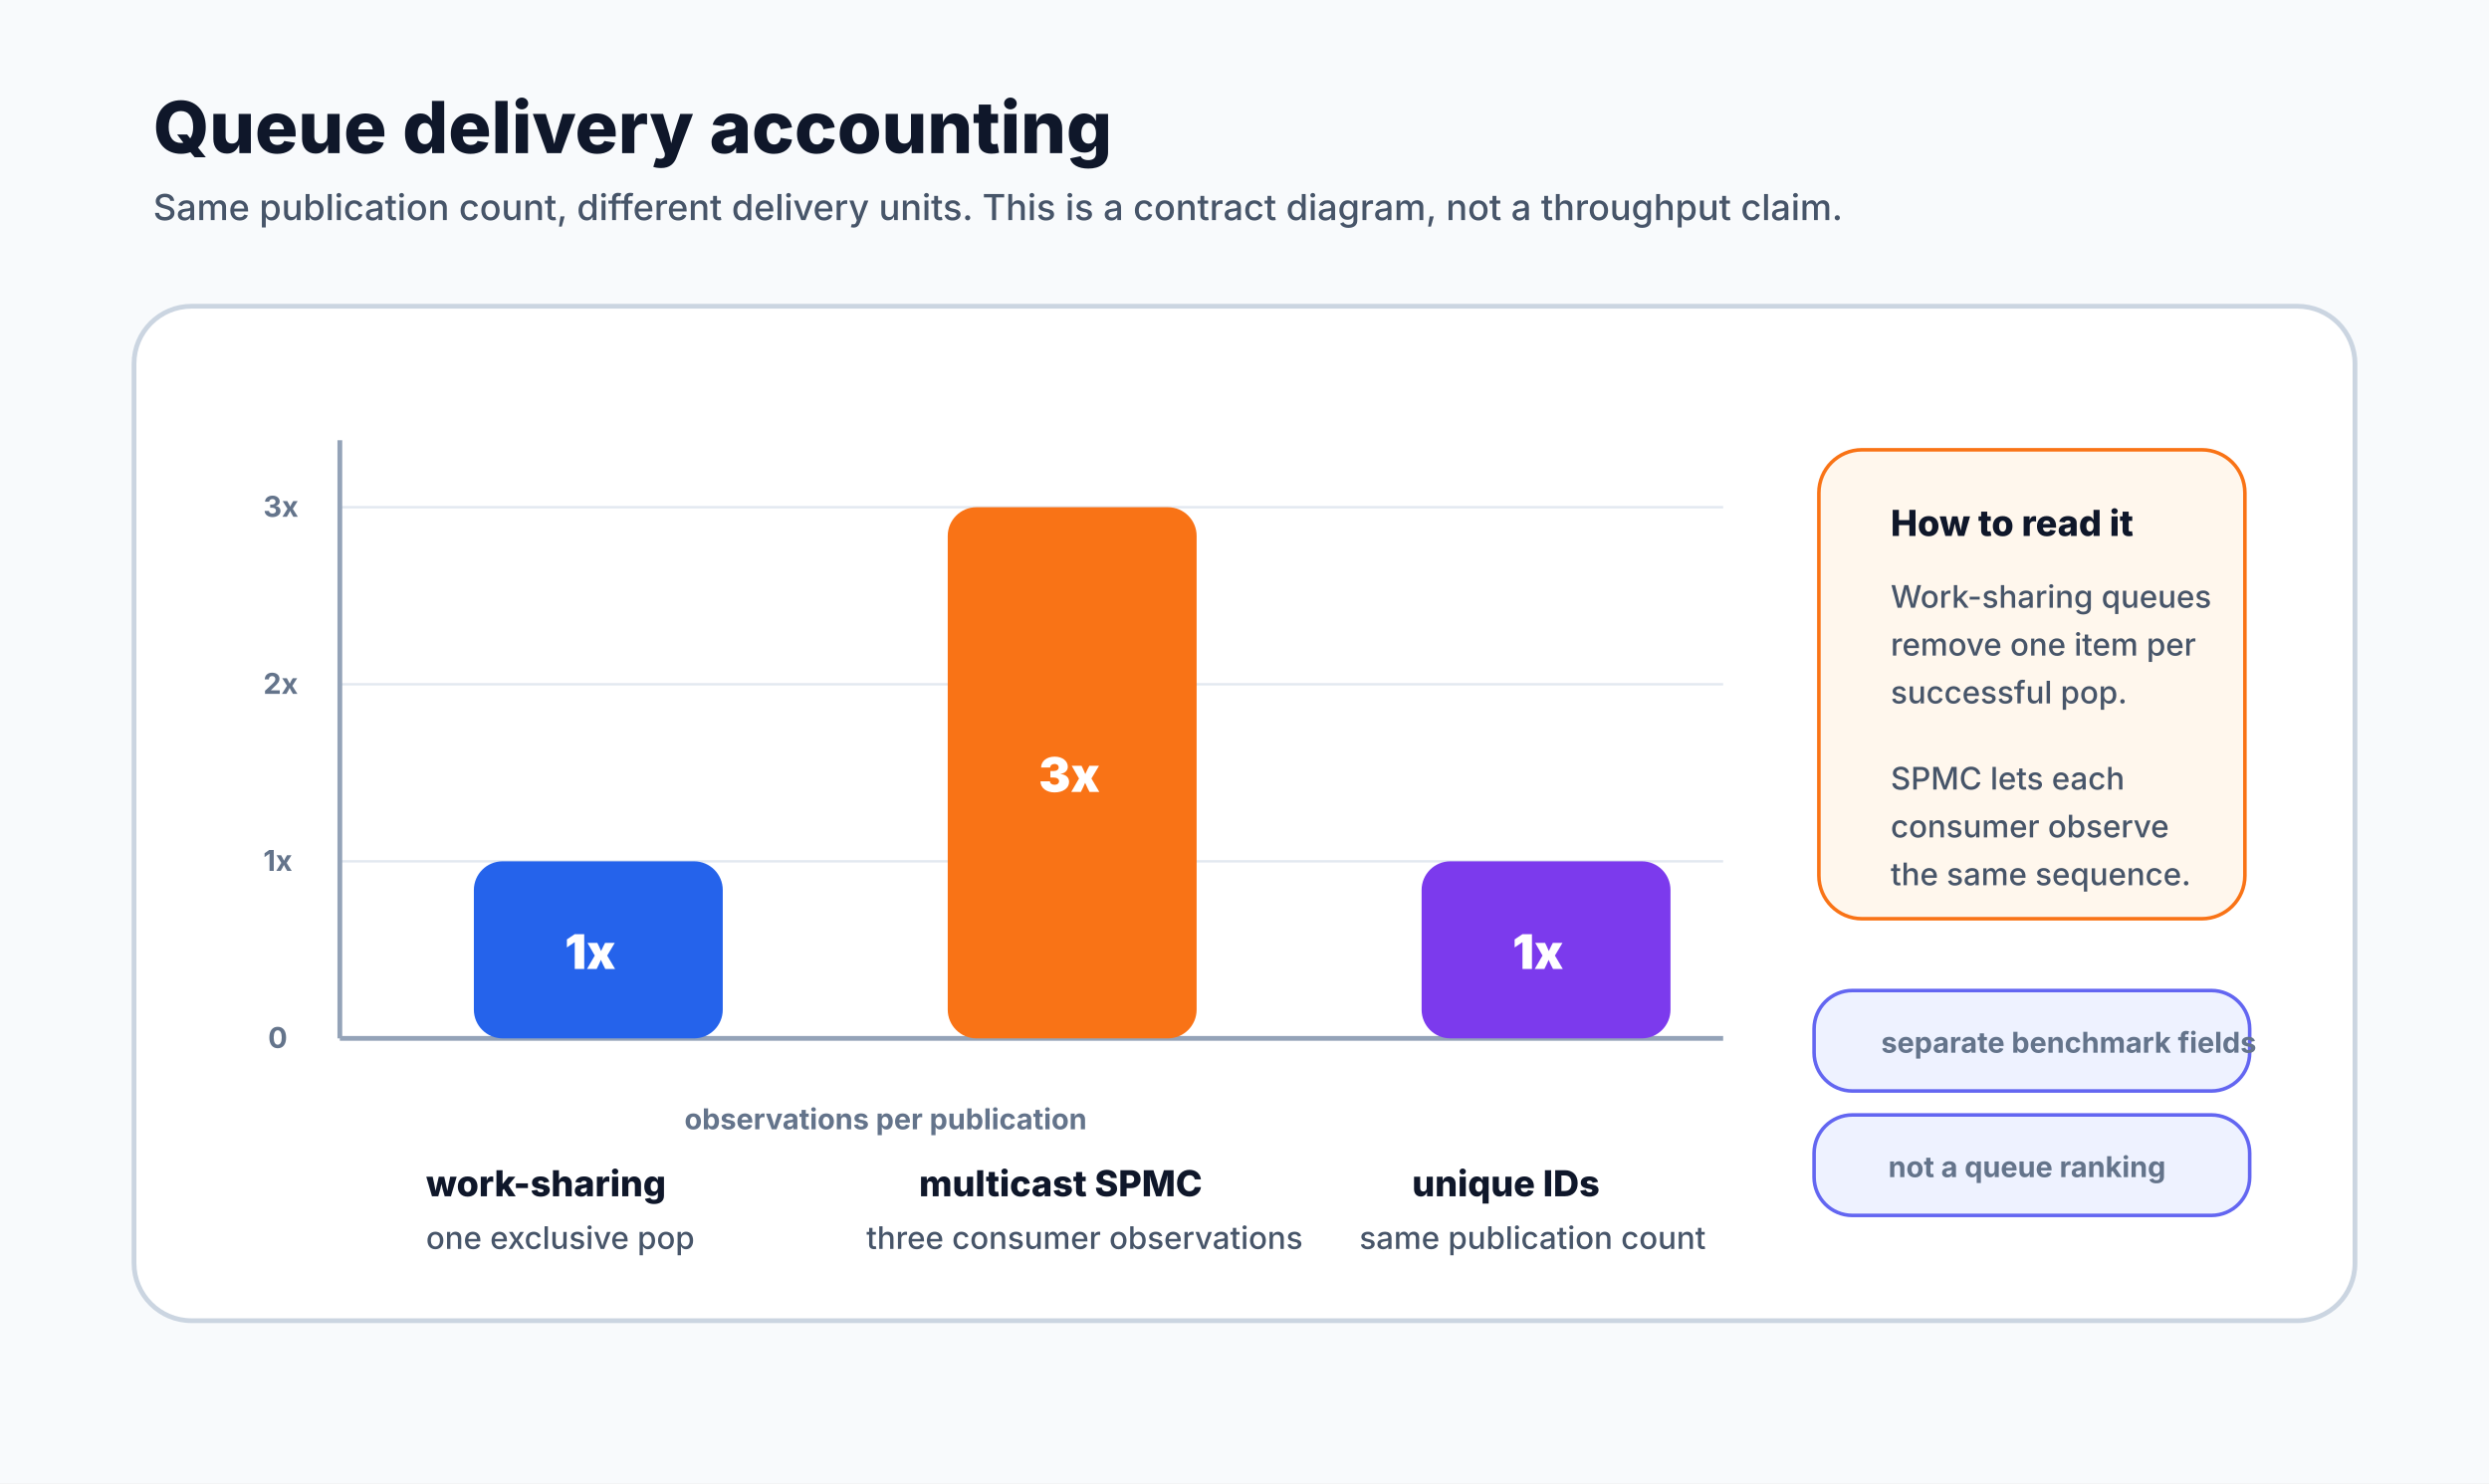
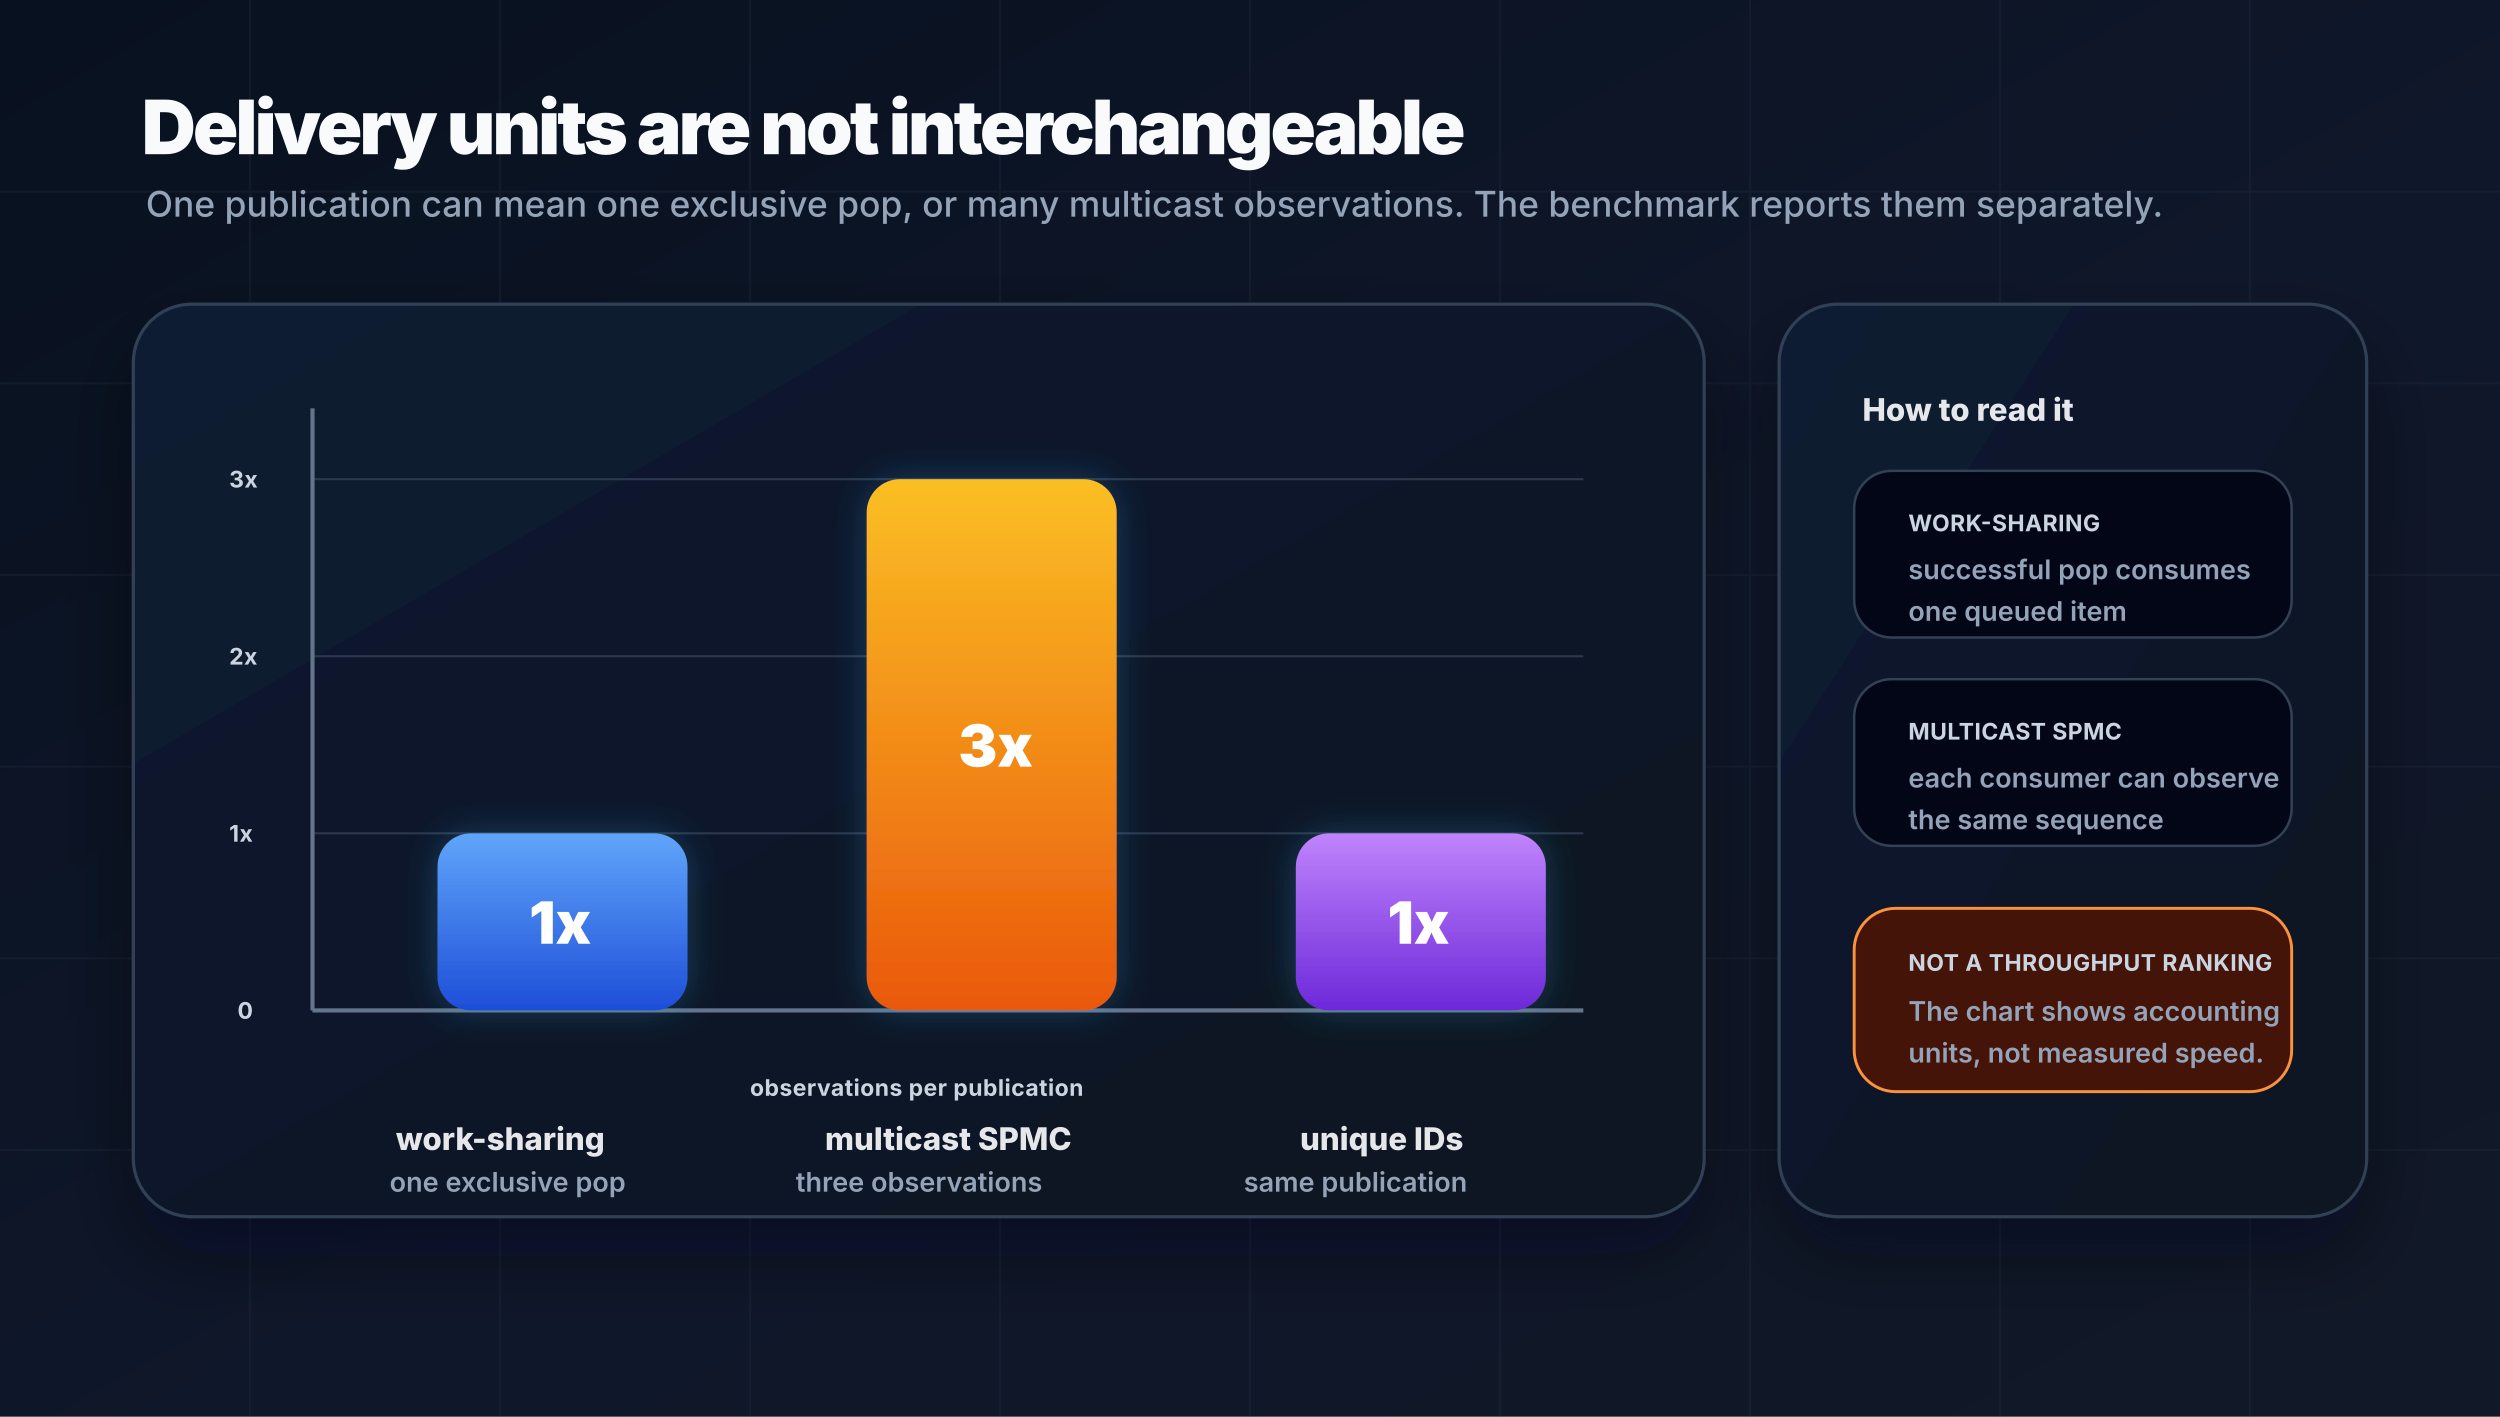
- <svg xmlns="http://www.w3.org/2000/svg" width="1040" height="620" viewBox="0 0 1040 620" role="img" aria-labelledby="title desc">
+ <svg xmlns="http://www.w3.org/2000/svg" width="1200" height="680" viewBox="0 0 1200 680" role="img" aria-labelledby="title desc">
  <defs>
+     <linearGradient id="page-bg" x1="0" y1="0" x2="1" y2="1">
+       <stop offset="0%" stop-color="#08111f" />
+       <stop offset="55%" stop-color="#0f172a" />
+       <stop offset="100%" stop-color="#111827" />
+     </linearGradient>
+     <linearGradient id="panel-bg" x1="0" y1="0" x2="1" y2="1">
+       <stop offset="0%" stop-color="#111c31" />
+       <stop offset="100%" stop-color="#0b1220" />
+     </linearGradient>
+     <linearGradient id="bar-blue" x1="0" y1="1" x2="0" y2="0">
+       <stop offset="0%" stop-color="#1d4ed8" />
+       <stop offset="100%" stop-color="#60a5fa" />
+     </linearGradient>
+     <linearGradient id="bar-orange" x1="0" y1="1" x2="0" y2="0">
+       <stop offset="0%" stop-color="#ea580c" />
+       <stop offset="100%" stop-color="#fbbf24" />
+     </linearGradient>
+     <linearGradient id="bar-violet" x1="0" y1="1" x2="0" y2="0">
+       <stop offset="0%" stop-color="#6d28d9" />
+       <stop offset="100%" stop-color="#c084fc" />
+     </linearGradient>
+     <filter id="soft-shadow" x="-20%" y="-20%" width="140%" height="140%">
+       <feDropShadow dx="0" dy="18" stdDeviation="18" flood-color="#020617" flood-opacity="0.42" />
+     </filter>
+     <filter id="bar-glow" x="-35%" y="-35%" width="170%" height="170%">
+       <feDropShadow dx="0" dy="0" stdDeviation="9" flood-color="#38bdf8" flood-opacity="0.24" />
+     </filter>
    <style>
      text { font-family: Inter, Arial, Helvetica, sans-serif; }
-       .bg { fill: #f8fafc; }
-       .card { fill: #ffffff; stroke: #cbd5e1; stroke-width: 2; }
-       .title { fill: #0f172a; font-size: 30px; font-weight: 800; }
-       .subtitle { fill: #475569; font-size: 15px; font-weight: 500; }
-       .axis { stroke: #94a3b8; stroke-width: 2; }
-       .grid { stroke: #e2e8f0; stroke-width: 1; }
-       .bar-work { fill: #2563eb; }
-       .bar-spmc { fill: #f97316; }
-       .bar-unique { fill: #7c3aed; }
-       .label { fill: #0f172a; font-size: 15px; font-weight: 800; }
-       .body { fill: #475569; font-size: 13px; font-weight: 500; }
-       .small { fill: #64748b; font-size: 12px; font-weight: 700; }
-       .value { fill: #ffffff; font-size: 20px; font-weight: 900; }
-       .note { fill: #fff7ed; stroke: #f97316; stroke-width: 1.5; }
-       .chip { fill: #eef2ff; stroke: #6366f1; stroke-width: 1.5; }
+       .title { fill: #f8fafc; font-size: 36px; font-weight: 850; letter-spacing: -0.04em; }
+       .subtitle { fill: #94a3b8; font-size: 17px; font-weight: 500; }
+       .panel { fill: url(#panel-bg); stroke: #334155; stroke-width: 1.5; }
+       .axis { stroke: #64748b; stroke-width: 2; }
+       .grid { stroke: #334155; stroke-width: 1; opacity: 0.8; }
+       .label { fill: #e5e7eb; font-size: 15px; font-weight: 800; }
+       .muted { fill: #94a3b8; font-size: 13px; font-weight: 600; }
+       .tiny { fill: #cbd5e1; font-size: 11px; font-weight: 700; letter-spacing: 0.02em; }
+       .value { fill: #ffffff; font-size: 28px; font-weight: 900; }
+       .chip { fill: #020617; stroke: #334155; stroke-width: 1.2; }
+       .warning { fill: #431407; stroke: #fb923c; stroke-width: 1.4; }
+       .blue { fill: url(#bar-blue); filter: url(#bar-glow); }
+       .orange { fill: url(#bar-orange); filter: url(#bar-glow); }
+       .violet { fill: url(#bar-violet); filter: url(#bar-glow); }
    </style>
  </defs>
-   <rect class="bg" width="1040" height="620" />
-   <text class="title" x="64" y="64">Queue delivery accounting</text>
-   <text class="subtitle" x="64" y="92">Same publication count, different delivery units. This is a contract diagram, not a throughput claim.</text>
-   <rect class="card" x="56" y="128" width="928" height="424" rx="24" />
-   <g aria-label="Chart area">
-     <line class="grid" x1="142" y1="212" x2="720" y2="212" />
-     <line class="grid" x1="142" y1="286" x2="720" y2="286" />
-     <line class="grid" x1="142" y1="360" x2="720" y2="360" />
-     <line class="axis" x1="142" y1="434" x2="720" y2="434" />
-     <line class="axis" x1="142" y1="184" x2="142" y2="434" />
-     <text class="small" x="112" y="438">0</text>
-     <text class="small" x="110" y="364">1x</text>
-     <text class="small" x="110" y="290">2x</text>
-     <text class="small" x="110" y="216">3x</text>
-     <text class="small" x="286" y="472">observations per publication</text>
-     <rect class="bar-work" x="198" y="360" width="104" height="74" rx="12" />
-     <text class="value" x="236" y="405">1x</text>
-     <text class="label" x="178" y="500">work-sharing</text>
-     <text class="body" x="178" y="522">one exclusive pop</text>
-     <rect class="bar-spmc" x="396" y="212" width="104" height="222" rx="12" />
-     <text class="value" x="434" y="331">3x</text>
-     <text class="label" x="384" y="500">multicast SPMC</text>
-     <text class="body" x="362" y="522">three consumer observations</text>
-     <rect class="bar-unique" x="594" y="360" width="104" height="74" rx="12" />
-     <text class="value" x="632" y="405">1x</text>
-     <text class="label" x="590" y="500">unique IDs</text>
-     <text class="body" x="568" y="522">same publication count</text>
+   <rect width="1200" height="680" fill="url(#page-bg)" />
+   <g opacity="0.18">
+     <path d="M0 92H1200M0 184H1200M0 276H1200M0 368H1200M0 460H1200M0 552H1200" stroke="#334155" stroke-width="1" />
+     <path d="M120 0V680M240 0V680M360 0V680M480 0V680M600 0V680M720 0V680M840 0V680M960 0V680M1080 0V680" stroke="#334155" stroke-width="1" />
  </g>
-   <g aria-label="Explanation panel">
-     <rect class="note" x="760" y="188" width="178" height="196" rx="18" />
-     <text class="label" x="790" y="224">How to read it</text>
-     <text class="body" x="790" y="254">Work-sharing queues</text>
-     <text class="body" x="790" y="274">remove one item per</text>
-     <text class="body" x="790" y="294">successful pop.</text>
-     <text class="body" x="790" y="330">SPMC lets each</text>
-     <text class="body" x="790" y="350">consumer observe</text>
-     <text class="body" x="790" y="370">the same sequence.</text>
-     <rect class="chip" x="758" y="414" width="182" height="42" rx="16" />
-     <text class="small" x="786" y="440">separate benchmark fields</text>
-     <rect class="chip" x="758" y="466" width="182" height="42" rx="16" />
-     <text class="small" x="789" y="492">not a queue ranking</text>
+   <text class="title" x="68" y="74">Delivery units are not interchangeable</text>
+   <text class="subtitle" x="70" y="104">One publication can mean one exclusive pop, or many multicast observations. The benchmark reports them separately.</text>
+   <rect class="panel" x="64" y="146" width="754" height="438" rx="28" filter="url(#soft-shadow)" />
+   <rect class="panel" x="854" y="146" width="282" height="438" rx="28" filter="url(#soft-shadow)" />
+   <g aria-label="Accounting chart">
+     <line class="grid" x1="150" y1="230" x2="760" y2="230" />
+     <line class="grid" x1="150" y1="315" x2="760" y2="315" />
+     <line class="grid" x1="150" y1="400" x2="760" y2="400" />
+     <line class="axis" x1="150" y1="485" x2="760" y2="485" />
+     <line class="axis" x1="150" y1="196" x2="150" y2="485" />
+     <text class="tiny" x="114" y="489">0</text>
+     <text class="tiny" x="110" y="404">1x</text>
+     <text class="tiny" x="110" y="319">2x</text>
+     <text class="tiny" x="110" y="234">3x</text>
+     <text class="tiny" x="360" y="526">observations per publication</text>
+     <rect class="blue" x="210" y="400" width="120" height="85" rx="16" />
+     <text class="value" x="254" y="453">1x</text>
+     <text class="label" x="190" y="552">work-sharing</text>
+     <text class="muted" x="187" y="572">one exclusive pop</text>
+     <rect class="orange" x="416" y="230" width="120" height="255" rx="16" />
+     <text class="value" x="460" y="368">3x</text>
+     <text class="label" x="396" y="552">multicast SPMC</text>
+     <text class="muted" x="382" y="572">three observations</text>
+     <rect class="violet" x="622" y="400" width="120" height="85" rx="16" />
+     <text class="value" x="666" y="453">1x</text>
+     <text class="label" x="624" y="552">unique IDs</text>
+     <text class="muted" x="597" y="572">same publication</text>
+   </g>
+   <g aria-label="Explanation cards">
+     <text class="label" x="894" y="202">How to read it</text>
+     <rect class="chip" x="890" y="226" width="210" height="80" rx="18" />
+     <text class="tiny" x="916" y="255">WORK-SHARING</text>
+     <text class="muted" x="916" y="278">successful pop consumes</text>
+     <text class="muted" x="916" y="298">one queued item</text>
+     <rect class="chip" x="890" y="326" width="210" height="80" rx="18" />
+     <text class="tiny" x="916" y="355">MULTICAST SPMC</text>
+     <text class="muted" x="916" y="378">each consumer can observe</text>
+     <text class="muted" x="916" y="398">the same sequence</text>
+     <rect class="warning" x="890" y="436" width="210" height="88" rx="20" />
+     <text class="tiny" x="916" y="466">NOT A THROUGHPUT RANKING</text>
+     <text class="muted" x="916" y="490">The chart shows accounting</text>
+     <text class="muted" x="916" y="510">units, not measured speed.</text>
  </g>
</svg>
